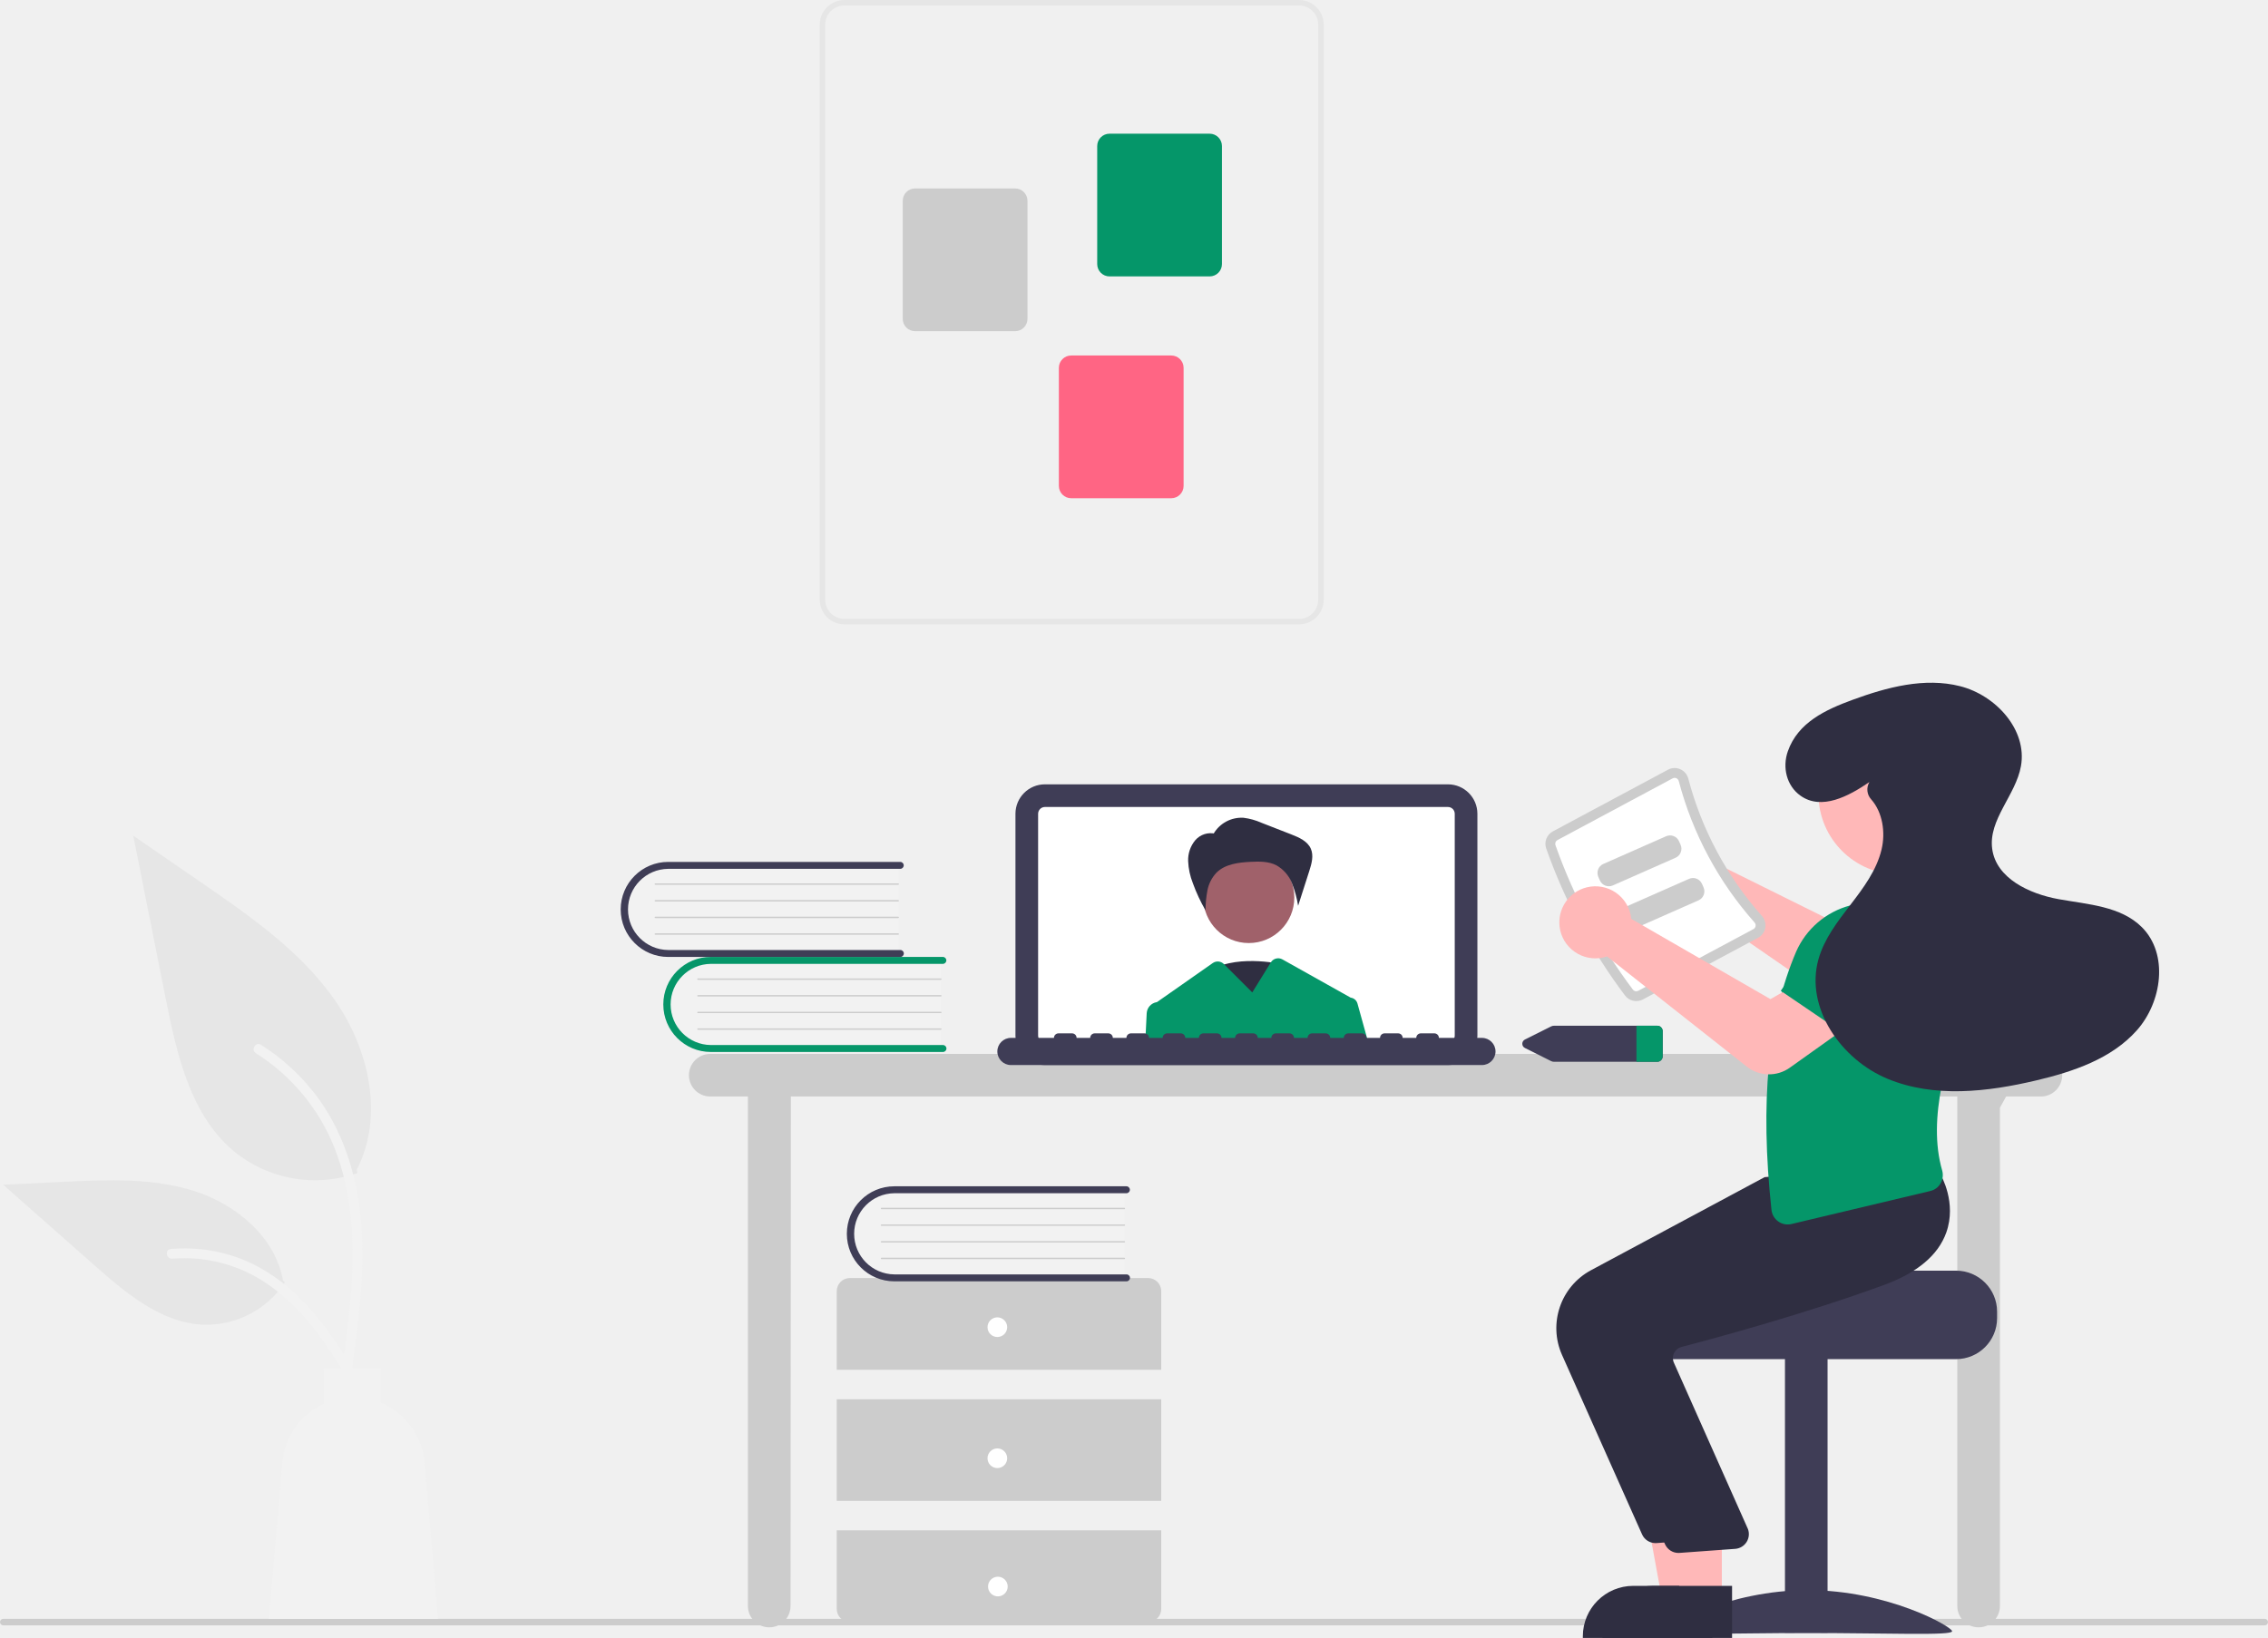
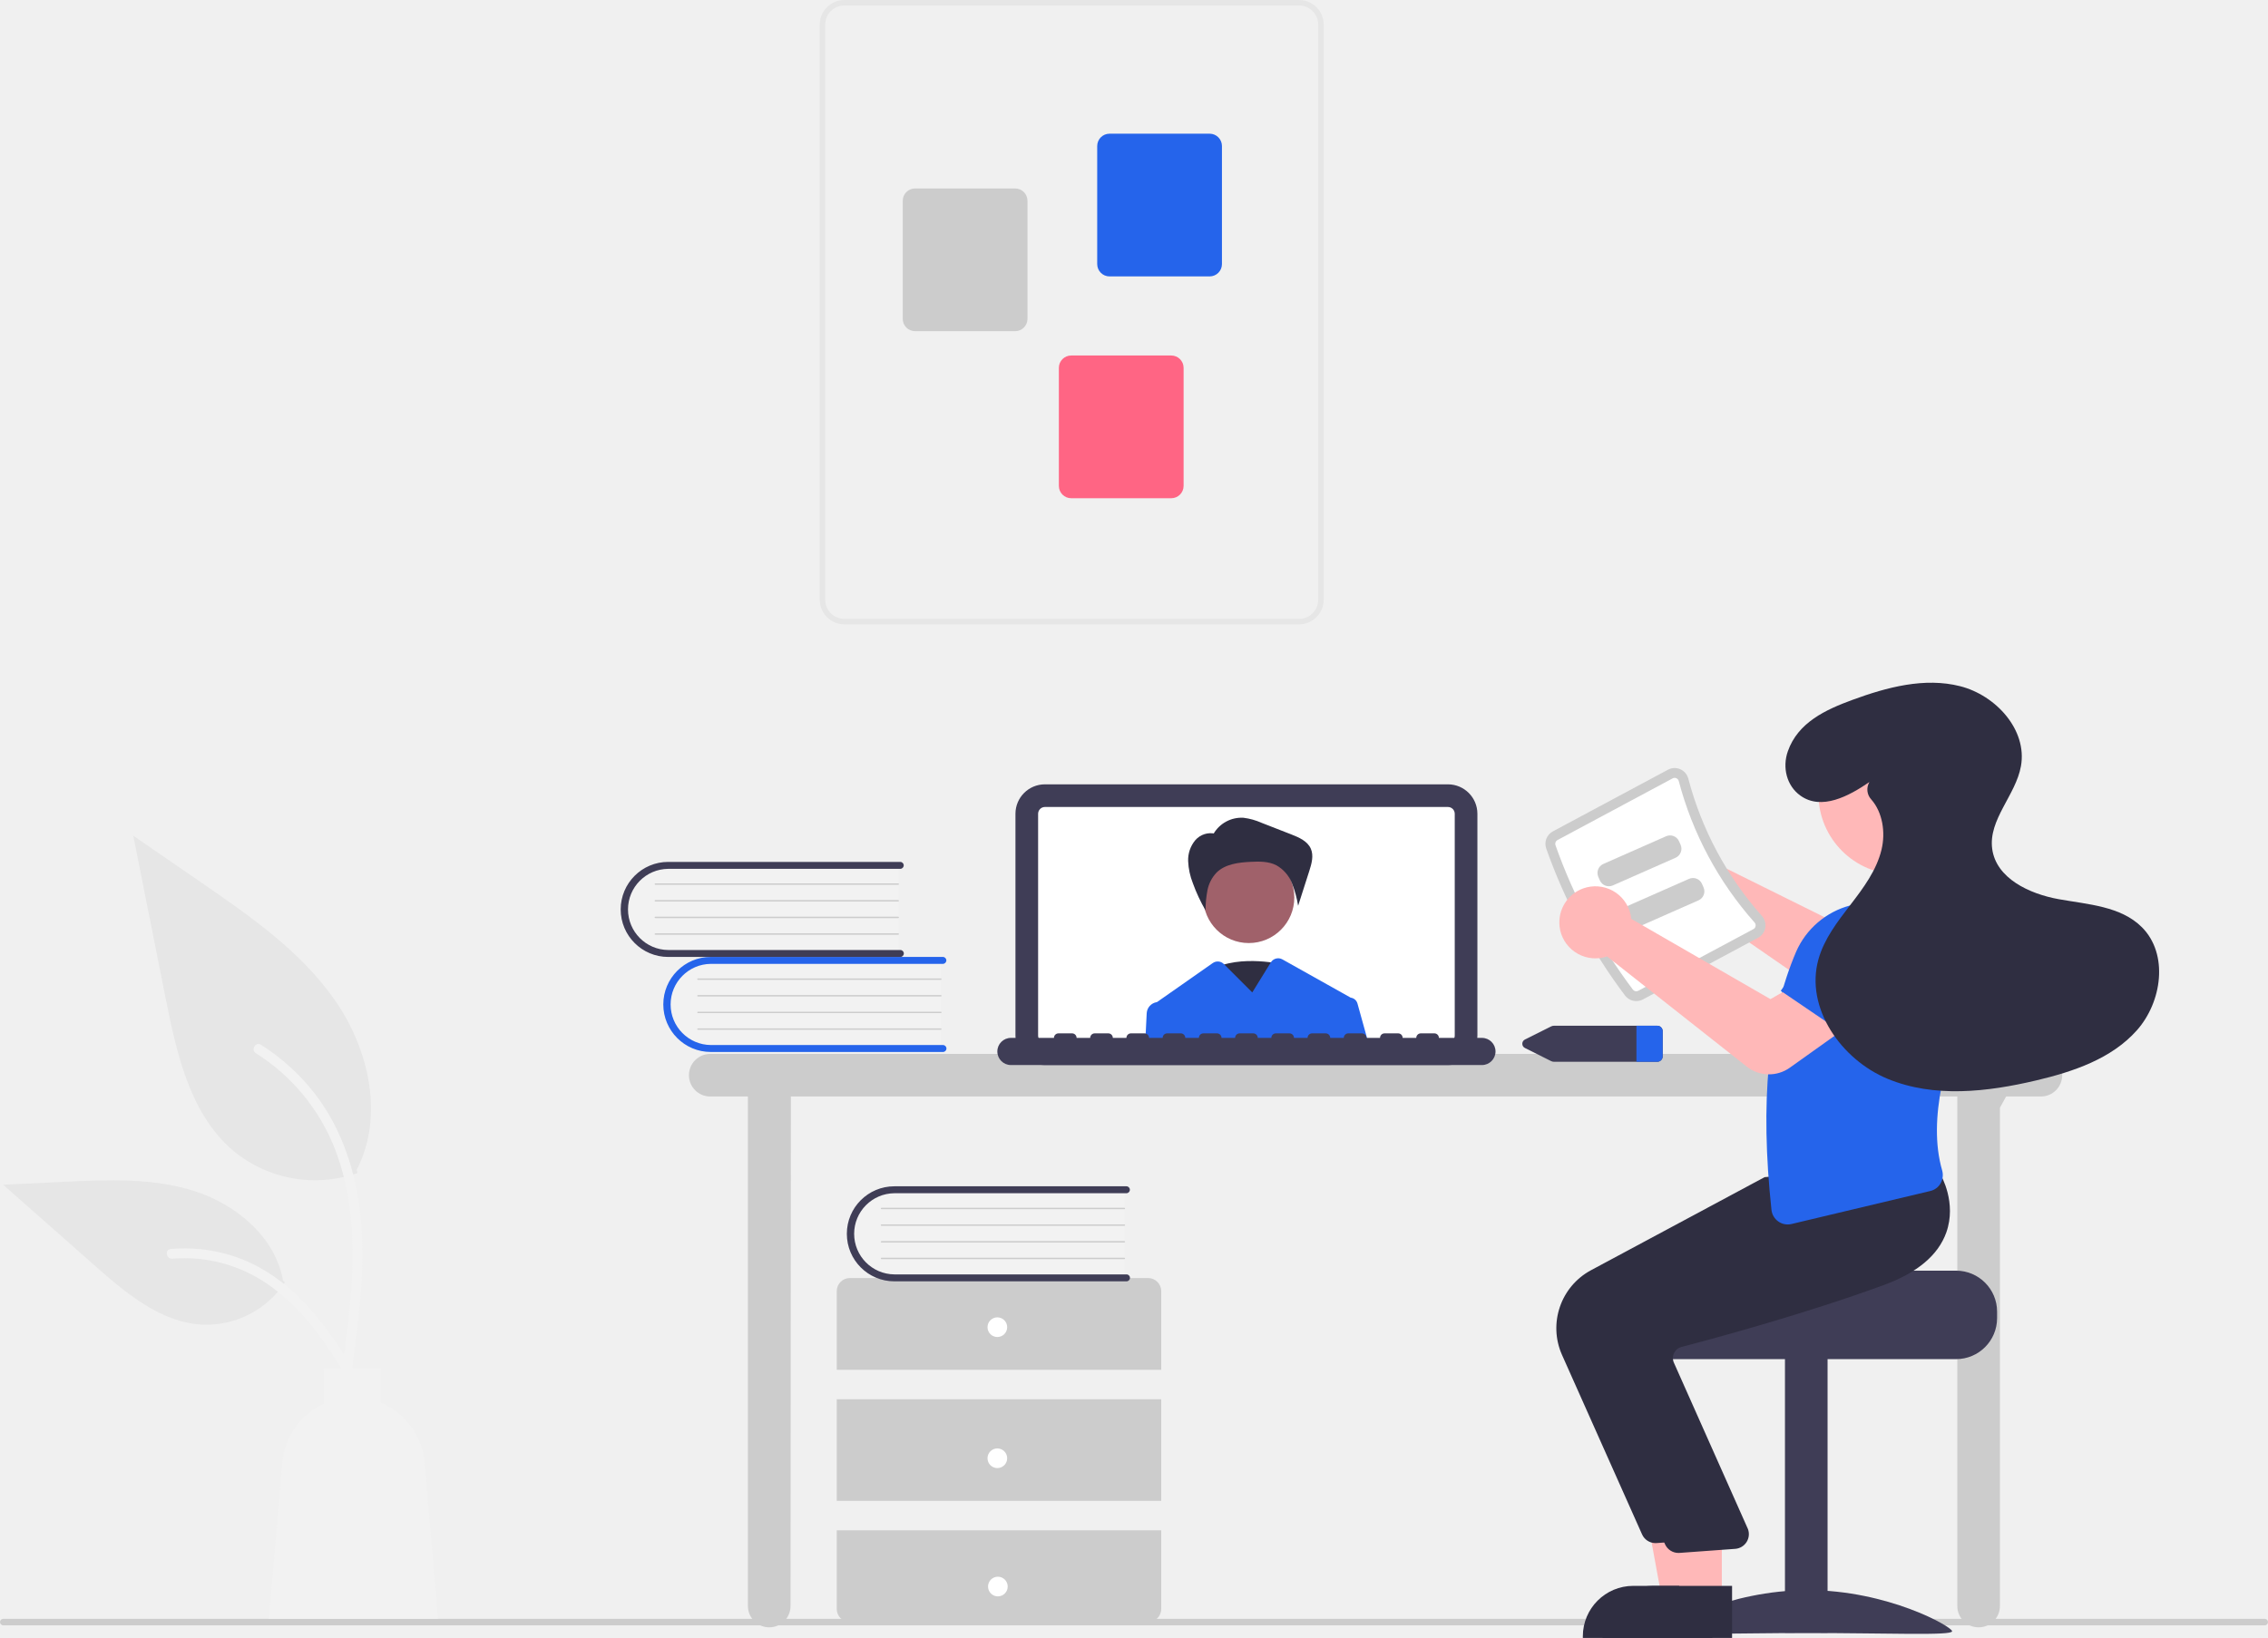
- <svg xmlns="http://www.w3.org/2000/svg" data-name="Layer 1" width="692" height="499.877" viewBox="0 0 692 499.877">
+ <svg xmlns="http://www.w3.org/2000/svg" id="b05a6369-67c7-4001-9b85-a83fbbd225d4" data-name="Layer 1" width="692" height="499.877" viewBox="0 0 692 499.877">
  <path d="M945,696.105H255a1,1,0,0,1,0-2H945a1,1,0,0,1,0,2Z" transform="translate(-254 -200.0616)" fill="#ccc" />
  <path d="M876.704,521.703h-406a6.5,6.5,0,1,0,0,13h11.5v155.5a6.5,6.5,0,0,0,13,0l.099-155.5H851.204v155.5a6.5,6.5,0,0,0,13,0V538.13l1.891-3.427h10.609a6.5,6.5,0,1,0,0-13Z" transform="translate(-254 -200.0616)" fill="#ccc" />
  <path d="M695.794,525.105H572.812a8.992,8.992,0,0,1-8.982-8.982V448.414a8.992,8.992,0,0,1,8.982-8.982H695.794a8.992,8.992,0,0,1,8.982,8.982v67.709A8.992,8.992,0,0,1,695.794,525.105Z" transform="translate(-254 -200.0616)" fill="#3f3d56" />
  <path d="M695.793,446.345H572.813a2.074,2.074,0,0,0-2.07,2.07v67.71a2.074,2.074,0,0,0,2.07,2.07H695.793a2.074,2.074,0,0,0,2.07-2.07v-67.71A2.074,2.074,0,0,0,695.793,446.345Z" transform="translate(-254 -200.0616)" fill="#fff" />
  <path d="M644.792,494.283s-14.722-3.392-22.82,2.827,10.306,20.355,10.306,20.355Z" transform="translate(-254 -200.0616)" fill="#2f2e41" />
  <circle cx="381.024" cy="273.924" r="13.887" fill="#a0616a" />
  <path d="M624.286,454.492a9.898,9.898,0,0,1,9.126-4.856,19.397,19.397,0,0,1,5.515,1.544l9.078,3.541c2.349.916,4.922,2.039,5.941,4.345.946,2.141.24,4.613-.474,6.841l-3.397,10.593a32.246,32.246,0,0,0-1.925-6.998,10.835,10.835,0,0,0-4.704-5.364c-2.358-1.21-5.137-1.185-7.785-1.057-3.749.18-7.826.657-10.489,3.302a10.895,10.895,0,0,0-2.765,5.399,32.5,32.5,0,0,0-.58,6.112,50.669,50.669,0,0,1-3.869-8.295,20.525,20.525,0,0,1-1.438-6.715,9.444,9.444,0,0,1,2.165-6.387,6.195,6.195,0,0,1,6.231-1.961Z" transform="translate(-254 -200.0616)" fill="#2f2e41" />
-   <path d="M668.183,506.325a2.472,2.472,0,0,0-2.07-1.79.86.86,0,0,0-.1-.06L645.282,492.856a2.637,2.637,0,0,0-3.528.908l-5.67,9.18-8.54-8.54-.136-.136a2.636,2.636,0,0,0-3.376-.295l-17.038,11.931c-.03,0-.06.01-.09.01a3.633,3.633,0,0,0-3.03,3.39l-.44,8.89h68.04Z" transform="translate(-254 -200.0616)" fill="#059669" />
+   <path d="M668.183,506.325a2.472,2.472,0,0,0-2.07-1.79.86.86,0,0,0-.1-.06L645.282,492.856a2.637,2.637,0,0,0-3.528.908l-5.67,9.18-8.54-8.54-.136-.136a2.636,2.636,0,0,0-3.376-.295l-17.038,11.931c-.03,0-.06.01-.09.01a3.633,3.633,0,0,0-3.03,3.39l-.44,8.89h68.04Z" transform="translate(-254 -200.0616)" fill="#2564eb" />
  <path d="M706.158,516.814H693.03a1.382,1.382,0,0,0-1.382-1.382h-4.145a1.382,1.382,0,0,0-1.382,1.382h-4.145a1.382,1.382,0,0,0-1.382-1.382H676.449a1.382,1.382,0,0,0-1.382,1.382h-4.145a1.382,1.382,0,0,0-1.382-1.382h-4.145a1.382,1.382,0,0,0-1.382,1.382h-4.145A1.382,1.382,0,0,0,658.485,515.432h-4.145a1.382,1.382,0,0,0-1.382,1.382h-4.145a1.382,1.382,0,0,0-1.382-1.382H643.285a1.382,1.382,0,0,0-1.382,1.382H637.758a1.382,1.382,0,0,0-1.382-1.382h-4.145a1.382,1.382,0,0,0-1.382,1.382h-4.145a1.382,1.382,0,0,0-1.382-1.382h-4.145a1.382,1.382,0,0,0-1.382,1.382H615.649a1.382,1.382,0,0,0-1.382-1.382h-4.145a1.382,1.382,0,0,0-1.382,1.382h-4.145a1.382,1.382,0,0,0-1.382-1.382h-4.145a1.382,1.382,0,0,0-1.382,1.382h-4.145a1.382,1.382,0,0,0-1.382-1.382h-4.145a1.382,1.382,0,0,0-1.382,1.382H582.485a1.382,1.382,0,0,0-1.382-1.382H576.958a1.382,1.382,0,0,0-1.382,1.382H562.449a4.145,4.145,0,0,0,0,8.291H706.158a4.145,4.145,0,0,0,0-8.291Z" transform="translate(-254 -200.0616)" fill="#3f3d56" />
  <path d="M541.079,492.74v27.526H472.117a13.771,13.771,0,1,1,0-27.526Z" transform="translate(-254 -200.0616)" fill="#f2f2f2" />
-   <path d="M542.773,520.054a1.059,1.059,0,0,1-1.059,1.059h-70.826a14.504,14.504,0,1,1,0-29.008h70.826a1.059,1.059,0,0,1,0,2.117h-70.826a12.387,12.387,0,0,0,0,24.773h70.826A1.059,1.059,0,0,1,542.773,520.054Z" transform="translate(-254 -200.0616)" fill="#059669" />
+   <path d="M542.773,520.054a1.059,1.059,0,0,1-1.059,1.059h-70.826a14.504,14.504,0,1,1,0-29.008h70.826a1.059,1.059,0,0,1,0,2.117h-70.826a12.387,12.387,0,0,0,0,24.773h70.826A1.059,1.059,0,0,1,542.773,520.054Z" transform="translate(-254 -200.0616)" fill="#2564eb" />
  <path d="M541.079,499.092H466.971a.212.212,0,1,1,0-.423h74.108a.212.212,0,0,1,0,.423Z" transform="translate(-254 -200.0616)" fill="#ccc" />
  <path d="M541.079,504.174H466.971a.212.212,0,1,1,0-.423h74.108a.212.212,0,0,1,0,.423Z" transform="translate(-254 -200.0616)" fill="#ccc" />
  <path d="M541.079,509.255H466.971a.212.212,0,1,1,0-.423h74.108a.212.212,0,0,1,0,.423Z" transform="translate(-254 -200.0616)" fill="#ccc" />
  <path d="M541.079,514.337H466.971a.212.212,0,1,1,0-.423h74.108a.212.212,0,0,1,0,.423Z" transform="translate(-254 -200.0616)" fill="#ccc" />
  <path d="M528.079,463.74v27.526H459.117a13.771,13.771,0,1,1,0-27.526Z" transform="translate(-254 -200.0616)" fill="#f2f2f2" />
  <path d="M529.773,491.054a1.059,1.059,0,0,1-1.059,1.059h-70.826a14.504,14.504,0,1,1,0-29.008h70.826a1.059,1.059,0,0,1,0,2.117h-70.826a12.387,12.387,0,0,0,0,24.773h70.826A1.059,1.059,0,0,1,529.773,491.054Z" transform="translate(-254 -200.0616)" fill="#3f3d56" />
  <path d="M528.079,470.092H453.971a.212.212,0,1,1,0-.423h74.108a.212.212,0,0,1,0,.423Z" transform="translate(-254 -200.0616)" fill="#ccc" />
  <path d="M528.079,475.174H453.971a.212.212,0,1,1,0-.423h74.108a.212.212,0,0,1,0,.423Z" transform="translate(-254 -200.0616)" fill="#ccc" />
  <path d="M528.079,480.255H453.971a.212.212,0,1,1,0-.423h74.108a.212.212,0,0,1,0,.423Z" transform="translate(-254 -200.0616)" fill="#ccc" />
  <path d="M528.079,485.337H453.971a.212.212,0,1,1,0-.423h74.108a.212.212,0,0,1,0,.423Z" transform="translate(-254 -200.0616)" fill="#ccc" />
  <path d="M608.303,618.105v-24a4,4,0,0,0-4-4h-91a4,4,0,0,0-4,4v24Z" transform="translate(-254 -200.0616)" fill="#ccc" />
  <rect x="255.303" y="427.043" width="99" height="31" fill="#ccc" />
  <path d="M509.303,667.105v24a4,4,0,0,0,4,4h91a4,4,0,0,0,4-4v-24Z" transform="translate(-254 -200.0616)" fill="#ccc" />
  <circle cx="304.303" cy="405.043" r="3" fill="#fff" />
  <circle cx="304.303" cy="445.043" r="3" fill="#fff" />
  <circle cx="304.464" cy="484.196" r="3" fill="#fff" />
  <path d="M597.079,562.74v27.526H528.117a13.771,13.771,0,1,1,0-27.526Z" transform="translate(-254 -200.0616)" fill="#f2f2f2" />
  <path d="M598.773,590.054a1.059,1.059,0,0,1-1.059,1.059h-70.826a14.504,14.504,0,1,1,0-29.008h70.826a1.059,1.059,0,0,1,0,2.117h-70.826a12.387,12.387,0,0,0,0,24.773h70.826A1.059,1.059,0,0,1,598.773,590.054Z" transform="translate(-254 -200.0616)" fill="#3f3d56" />
  <path d="M597.079,569.092H522.971a.212.212,0,1,1,0-.423h74.108a.212.212,0,0,1,0,.423Z" transform="translate(-254 -200.0616)" fill="#ccc" />
  <path d="M597.079,574.174H522.971a.212.212,0,1,1,0-.423h74.108a.212.212,0,0,1,0,.423Z" transform="translate(-254 -200.0616)" fill="#ccc" />
  <path d="M597.079,579.255H522.971a.212.212,0,1,1,0-.423h74.108a.212.212,0,0,1,0,.423Z" transform="translate(-254 -200.0616)" fill="#ccc" />
  <path d="M597.079,584.337H522.971a.212.212,0,1,1,0-.423h74.108a.212.212,0,0,1,0,.423Z" transform="translate(-254 -200.0616)" fill="#ccc" />
  <path d="M504.11,383.083v-175.5a7.53,7.53,0,0,1,7.521-7.521H650.36a7.53,7.53,0,0,1,7.521,7.521v175.5a7.53,7.53,0,0,1-7.521,7.521H511.632A7.53,7.53,0,0,1,504.11,383.083Zm7.521-181.35a5.857,5.857,0,0,0-5.85,5.85v175.5a5.857,5.857,0,0,0,5.85,5.85H650.36a5.857,5.857,0,0,0,5.85-5.85v-175.5a5.857,5.857,0,0,0-5.85-5.85Z" transform="translate(-254 -200.0616)" fill="#e6e6e6" />
-   <path d="M588.775,280.659V244.624a3.765,3.765,0,0,1,3.761-3.761h30.537a3.765,3.765,0,0,1,3.761,3.761v36.036a3.765,3.765,0,0,1-3.761,3.761h-30.537A3.765,3.765,0,0,1,588.775,280.659Z" transform="translate(-254 -200.0616)" fill="#059669" />
+   <path d="M588.775,280.659V244.624a3.765,3.765,0,0,1,3.761-3.761h30.537a3.765,3.765,0,0,1,3.761,3.761v36.036a3.765,3.765,0,0,1-3.761,3.761h-30.537A3.765,3.765,0,0,1,588.775,280.659Z" transform="translate(-254 -200.0616)" fill="#2564eb" />
  <path d="M529.44,297.374V261.338a3.765,3.765,0,0,1,3.761-3.761h30.537a3.765,3.765,0,0,1,3.761,3.761v36.036a3.765,3.765,0,0,1-3.761,3.761h-30.537A3.765,3.765,0,0,1,529.44,297.374Z" transform="translate(-254 -200.0616)" fill="#ccc" />
  <path d="M577.075,348.352V312.317a3.765,3.765,0,0,1,3.761-3.761h30.537a3.765,3.765,0,0,1,3.761,3.761v36.036a3.765,3.765,0,0,1-3.761,3.761h-30.537A3.765,3.765,0,0,1,577.075,348.352Z" transform="translate(-254 -200.0616)" fill="#ff6584" />
  <path d="M759.563,513.105H728.143a1.941,1.941,0,0,0-.86.2l-7.93,3.97a1.445,1.445,0,0,0,0,2.66l7.93,3.97a1.941,1.941,0,0,0,.86.2h31.42a1.649,1.649,0,0,0,1.74-1.53v-7.94A1.649,1.649,0,0,0,759.563,513.105Z" transform="translate(-254 -200.0616)" fill="#3f3d56" />
-   <path d="M761.303,514.635v7.94a1.649,1.649,0,0,1-1.74,1.53h-6.26v-11h6.26A1.649,1.649,0,0,1,761.303,514.635Z" transform="translate(-254 -200.0616)" fill="#059669" />
+   <path d="M761.303,514.635v7.94a1.649,1.649,0,0,1-1.74,1.53h-6.26v-11h6.26A1.649,1.649,0,0,1,761.303,514.635Z" transform="translate(-254 -200.0616)" fill="#2564eb" />
  <path d="M759.327,453.705a11.003,11.003,0,0,1,14.89,6.915,10.588,10.588,0,0,1,.32,1.435l43.938,21.788,10.168-6.739,12.652,14.565L825.769,504.279a11.149,11.149,0,0,1-13.301.513l-44.579-30.828a10.511,10.511,0,0,1-1.015.37,11.003,11.003,0,0,1-14.01-8.561,10.708,10.708,0,0,1-.163-1.34A11.036,11.036,0,0,1,759.327,453.705Z" transform="translate(-254 -200.0616)" fill="#ffb8b8" />
  <path d="M850.841,587.853H802.831c0,1.38-49.48,2.5-49.48,2.5a12.86,12.86,0,0,0-2.11,2,12.41,12.41,0,0,0-2.9,8v2a12.505,12.505,0,0,0,12.5,12.5h90a12.511,12.511,0,0,0,12.5-12.5v-2A12.517,12.517,0,0,0,850.841,587.853Z" transform="translate(-254 -200.0616)" fill="#3f3d56" />
  <rect x="798.617" y="614.357" width="13" height="84" transform="translate(1356.235 1112.652) rotate(-180)" fill="#3f3d56" />
  <path d="M761.617,697.9c0,1.405,19.699.543,44,.543s44,.861,44-.543-19.699-12.543-44-12.543S761.617,696.495,761.617,697.9Z" transform="translate(-254 -200.0616)" fill="#3f3d56" />
  <polygon points="519.353 487.993 507.094 487.992 501.261 456.195 519.355 456.196 519.353 487.993" fill="#ffb8b8" />
  <path d="M776.48,699.938l-39.531-.001v-.5a15.386,15.386,0,0,1,15.386-15.386h.001l24.144.001Z" transform="translate(-254 -200.0616)" fill="#2f2e41" />
  <path d="M755.017,668.337,730.576,613.529a20.086,20.086,0,0,1,8.819-25.784l53.013-28.428,24.191-2.058,22.315-2.028.161.272c.206.348,5.004,8.635,1.76,17.722-2.46,6.893-8.859,12.276-19.019,16.002-23.714,8.695-51.109,16.127-61.786,18.918a3.451,3.451,0,0,0-2.211,1.76,3.498,3.498,0,0,0-.196,2.799l22.707,51.015a4.5,4.5,0,0,1-3.809,6.029L759.553,670.983q-.216.021-.43.021A4.497,4.497,0,0,1,755.017,668.337Z" transform="translate(-254 -200.0616)" fill="#2f2e41" />
  <polygon points="525.353 487.993 513.094 487.992 507.261 456.195 525.355 456.196 525.353 487.993" fill="#ffb8b8" />
  <path d="M782.48,699.938l-39.531-.001v-.5a15.386,15.386,0,0,1,15.386-15.386h.001l24.144.001Z" transform="translate(-254 -200.0616)" fill="#2f2e41" />
  <path d="M762.017,671.337,737.576,616.529a20.086,20.086,0,0,1,8.819-25.784l53.013-28.428,24.191-2.058,22.315-2.028.161.272c.206.348,5.004,8.635,1.76,17.722-2.46,6.893-8.859,12.276-19.019,16.002-23.714,8.695-51.109,16.127-61.786,18.918a3.451,3.451,0,0,0-2.211,1.76,3.498,3.498,0,0,0-.196,2.799l22.707,51.015a4.5,4.5,0,0,1-3.809,6.029L766.553,673.983q-.216.021-.43.021A4.497,4.497,0,0,1,762.017,671.337Z" transform="translate(-254 -200.0616)" fill="#2f2e41" />
  <path d="M749.835,503.906a167.506,167.506,0,0,1-24.075-44.932,4.303,4.303,0,0,1,2.032-5.179l35.145-18.832a4.247,4.247,0,0,1,3.726-.151,4.319,4.319,0,0,1,2.461,2.884,102.328,102.328,0,0,0,22.446,41.891,4.318,4.318,0,0,1,1.038,3.647,4.247,4.247,0,0,1-2.189,3.018L755.272,505.083A4.303,4.303,0,0,1,749.835,503.906Z" transform="translate(-254 -200.0616)" fill="#ccc" />
  <path d="M752.233,502.104a1.299,1.299,0,0,0,1.622.335l35.146-18.832a1.246,1.246,0,0,0,.653-.897,1.318,1.318,0,0,0-.325-1.128,105.34,105.34,0,0,1-23.107-43.125,1.319,1.319,0,0,0-.758-.895,1.247,1.247,0,0,0-1.11.046L729.208,456.439a1.298,1.298,0,0,0-.62,1.537,164.507,164.507,0,0,0,23.645,44.127Z" transform="translate(-254 -200.0616)" fill="#fff" />
-   <path d="M866.593,498.883l-27.525,10.459-6.72-18.667a11.168,11.168,0,0,1,5.002-13.499l0,0a11.168,11.168,0,0,1,14.262,2.784Z" transform="translate(-254 -200.0616)" fill="#059669" />
-   <path d="M796.583,572.843a4.999,4.999,0,0,1-2.083-3.549c-3.525-32.91-1.07-58.664,7.506-78.735a24.992,24.992,0,0,1,16.567-14.18l22.25-1.123.115.056A26.005,26.005,0,0,1,855.156,502.9c-7.156,18.863-13.148,38.503-8.579,54.346a5.122,5.122,0,0,1-.484,3.983,4.884,4.884,0,0,1-3.116,2.309L800.599,573.62a4.964,4.964,0,0,1-4.017-.777Z" transform="translate(-254 -200.0616)" fill="#059669" />
+   <path d="M866.593,498.883l-27.525,10.459-6.72-18.667a11.168,11.168,0,0,1,5.002-13.499l0,0a11.168,11.168,0,0,1,14.262,2.784Z" transform="translate(-254 -200.0616)" fill="#2564eb" />
+   <path d="M796.583,572.843a4.999,4.999,0,0,1-2.083-3.549c-3.525-32.91-1.07-58.664,7.506-78.735a24.992,24.992,0,0,1,16.567-14.18l22.25-1.123.115.056A26.005,26.005,0,0,1,855.156,502.9c-7.156,18.863-13.148,38.503-8.579,54.346a5.122,5.122,0,0,1-.484,3.983,4.884,4.884,0,0,1-3.116,2.309L800.599,573.62a4.964,4.964,0,0,1-4.017-.777Z" transform="translate(-254 -200.0616)" fill="#2564eb" />
  <circle cx="579.396" cy="242.323" r="24.561" fill="#ffb8b8" />
  <path d="M765.243,461.838l-19.142,8.45a3.003,3.003,0,0,1-3.956-1.533l-.473-1.073a3.003,3.003,0,0,1,1.533-3.956l19.142-8.45a3.003,3.003,0,0,1,3.956,1.533l.473,1.073A3.003,3.003,0,0,1,765.243,461.838Z" transform="translate(-254 -200.0616)" fill="#ccc" />
  <path d="M772.243,474.838l-19.142,8.45a3.003,3.003,0,0,1-3.956-1.533l-.473-1.073a3.003,3.003,0,0,1,1.533-3.956l19.142-8.45a3.003,3.003,0,0,1,3.956,1.533l.473,1.073A3.003,3.003,0,0,1,772.243,474.838Z" transform="translate(-254 -200.0616)" fill="#ccc" />
  <path d="M787.005,525.615l-42.674-33.666a10.517,10.517,0,0,1-1.036.306,11.027,11.027,0,0,1-8.818-1.691,10.913,10.913,0,0,1-4.626-7.733,11.023,11.023,0,0,1,7.209-11.638,11.004,11.004,0,0,1,14.426,7.837,10.571,10.571,0,0,1,.229,1.452L794.196,504.989l10.572-6.086,11.711,15.332-16.414,11.699a10.942,10.942,0,0,1-13.06-.318Z" transform="translate(-254 -200.0616)" fill="#ffb8b8" />
-   <path d="M821.686,519.009l-24.349-16.557,11.443-16.207a11.168,11.168,0,0,1,13.929-3.64l0,0a11.168,11.168,0,0,1,5.894,13.283Z" transform="translate(-254 -200.0616)" fill="#059669" />
+   <path d="M821.686,519.009l-24.349-16.557,11.443-16.207a11.168,11.168,0,0,1,13.929-3.64l0,0a11.168,11.168,0,0,1,5.894,13.283Z" transform="translate(-254 -200.0616)" fill="#2564eb" />
  <path d="M824.391,438.727c-6.313,4.321-14.601,8.762-21.049,4.161-4.234-3.021-5.567-8.615-3.851-13.525,3.087-8.829,11.569-12.715,19.681-15.695,10.544-3.873,22.026-6.954,32.911-4.181s20.506,13.313,18.541,24.373c-1.58,8.894-9.97,16.295-8.779,25.25,1.199,9.012,11.334,13.756,20.281,15.367s18.96,2.128,25.391,8.555c8.203,8.199,6.155,22.853-1.564,31.51s-19.367,12.58-30.654,15.248c-14.955,3.534-31.129,5.392-45.332-.474s-25.256-21.654-21.141-36.46c1.738-6.254,5.832-11.539,9.789-16.685s7.963-10.526,9.472-16.839c1.258-5.261.327-11.369-3.162-15.315a4.437,4.437,0,0,1-.594-5.186Z" transform="translate(-254 -200.0616)" fill="#2f2e41" />
  <path d="M363.072,558.06a39.063,39.063,0,0,1-37.721-6.645c-13.212-11.089-17.354-29.359-20.725-46.275q-4.985-25.018-9.969-50.036l20.872,14.371c15.01,10.335,30.357,21.001,40.75,35.971s14.929,35.405,6.579,51.603" transform="translate(-254 -200.0616)" fill="#e6e6e6" />
  <path d="M361.288,618.639c2.112-15.387,4.285-30.973,2.803-46.525-1.316-13.812-5.53-27.303-14.109-38.364A63.82,63.82,0,0,0,333.608,518.912c-1.637-1.034-3.144,1.561-1.514,2.59A60.672,60.672,0,0,1,356.093,550.459c5.225,13.289,6.064,27.776,5.164,41.893-.544,8.537-1.698,17.019-2.861,25.489a1.554,1.554,0,0,0,1.048,1.845,1.509,1.509,0,0,0,1.845-1.048Z" transform="translate(-254 -200.0616)" fill="#f2f2f2" />
  <path d="M340.941,591.41a28.755,28.755,0,0,1-25.055,12.931c-12.683-.602-23.257-9.454-32.775-17.858l-28.153-24.857,18.633-.892c13.4-.641,27.145-1.239,39.908,2.893s24.533,14.077,26.867,27.287" transform="translate(-254 -200.0616)" fill="#e6e6e6" />
  <path d="M367.258,627.484c-10.168-17.991-21.961-37.986-43.035-44.377a48.022,48.022,0,0,0-18.101-1.869c-1.922.166-1.442,3.128.476,2.963a44.614,44.614,0,0,1,28.886,7.642c8.145,5.544,14.487,13.252,19.854,21.425,3.288,5.007,6.233,10.226,9.178,15.438.941,1.666,3.693.463,2.74-1.222Z" transform="translate(-254 -200.0616)" fill="#f2f2f2" />
  <path d="M383.55,646.421A21.774,21.774,0,0,0,370.207,628.184v-10.401H352.762v10.729a21.763,21.763,0,0,0-12.616,17.909l-4.102,47.684h51.608Z" transform="translate(-254 -200.0616)" fill="#f2f2f2" />
</svg>
